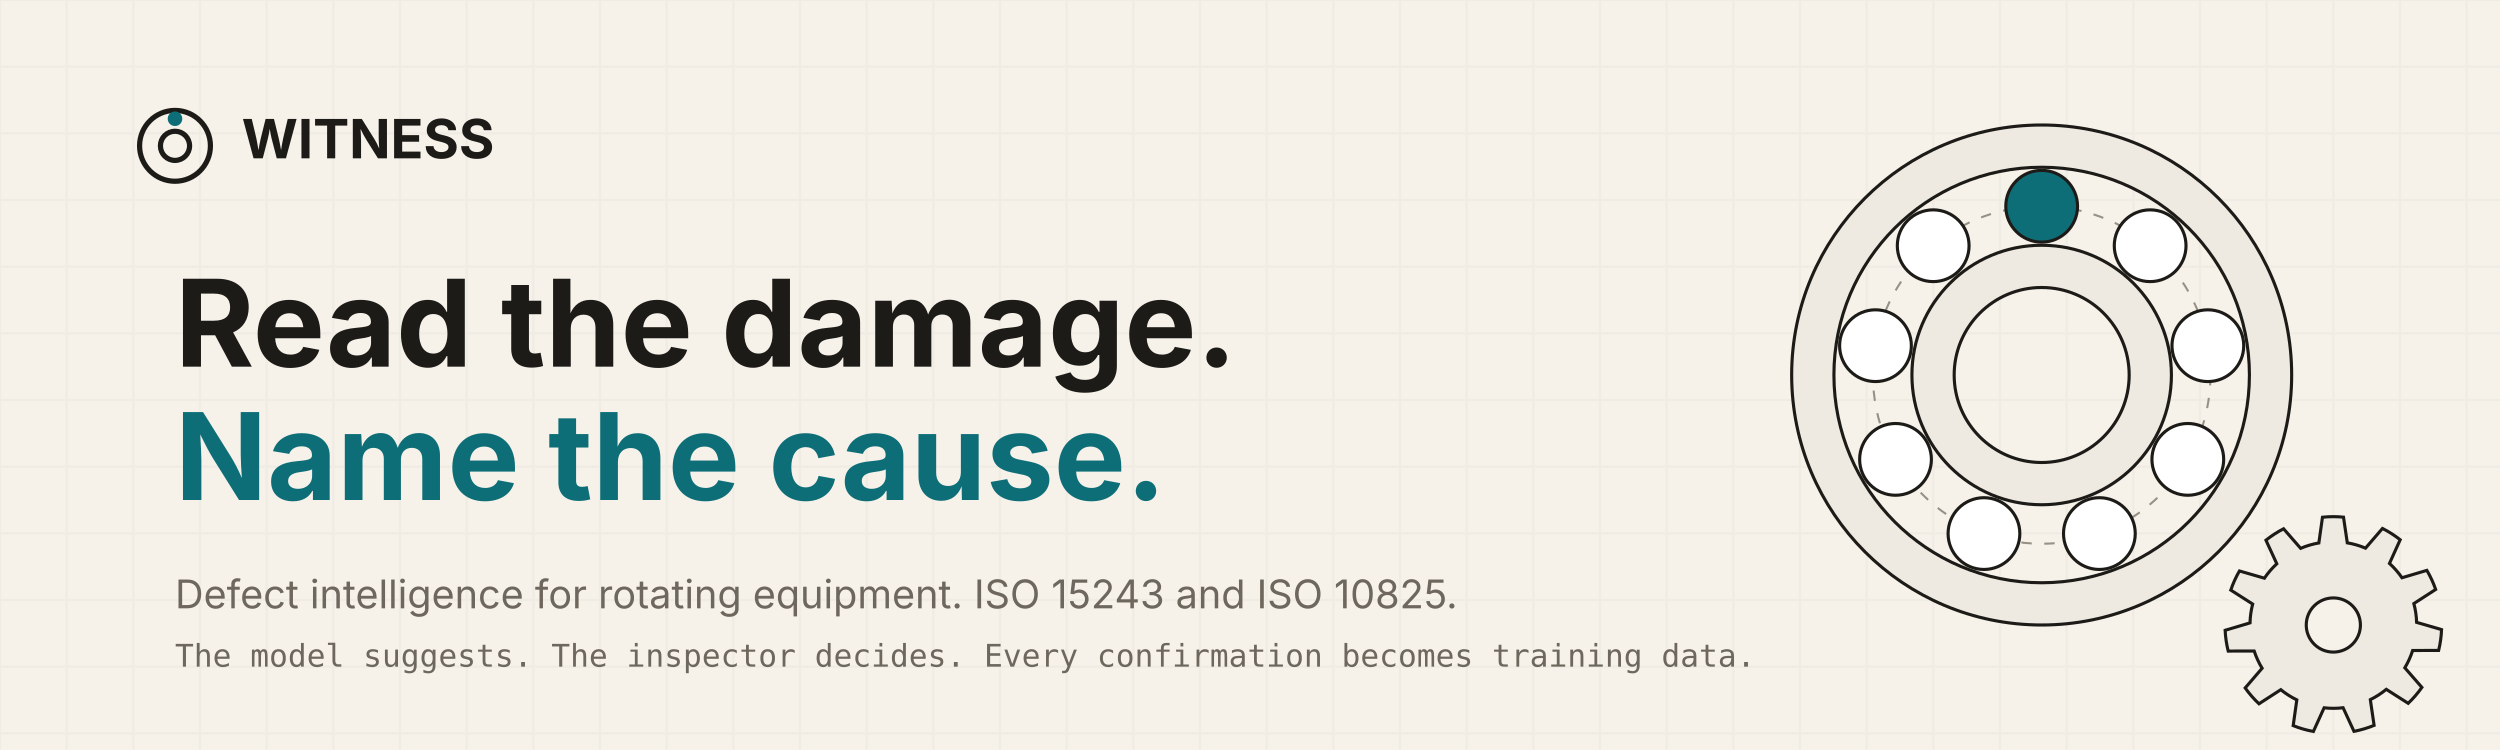
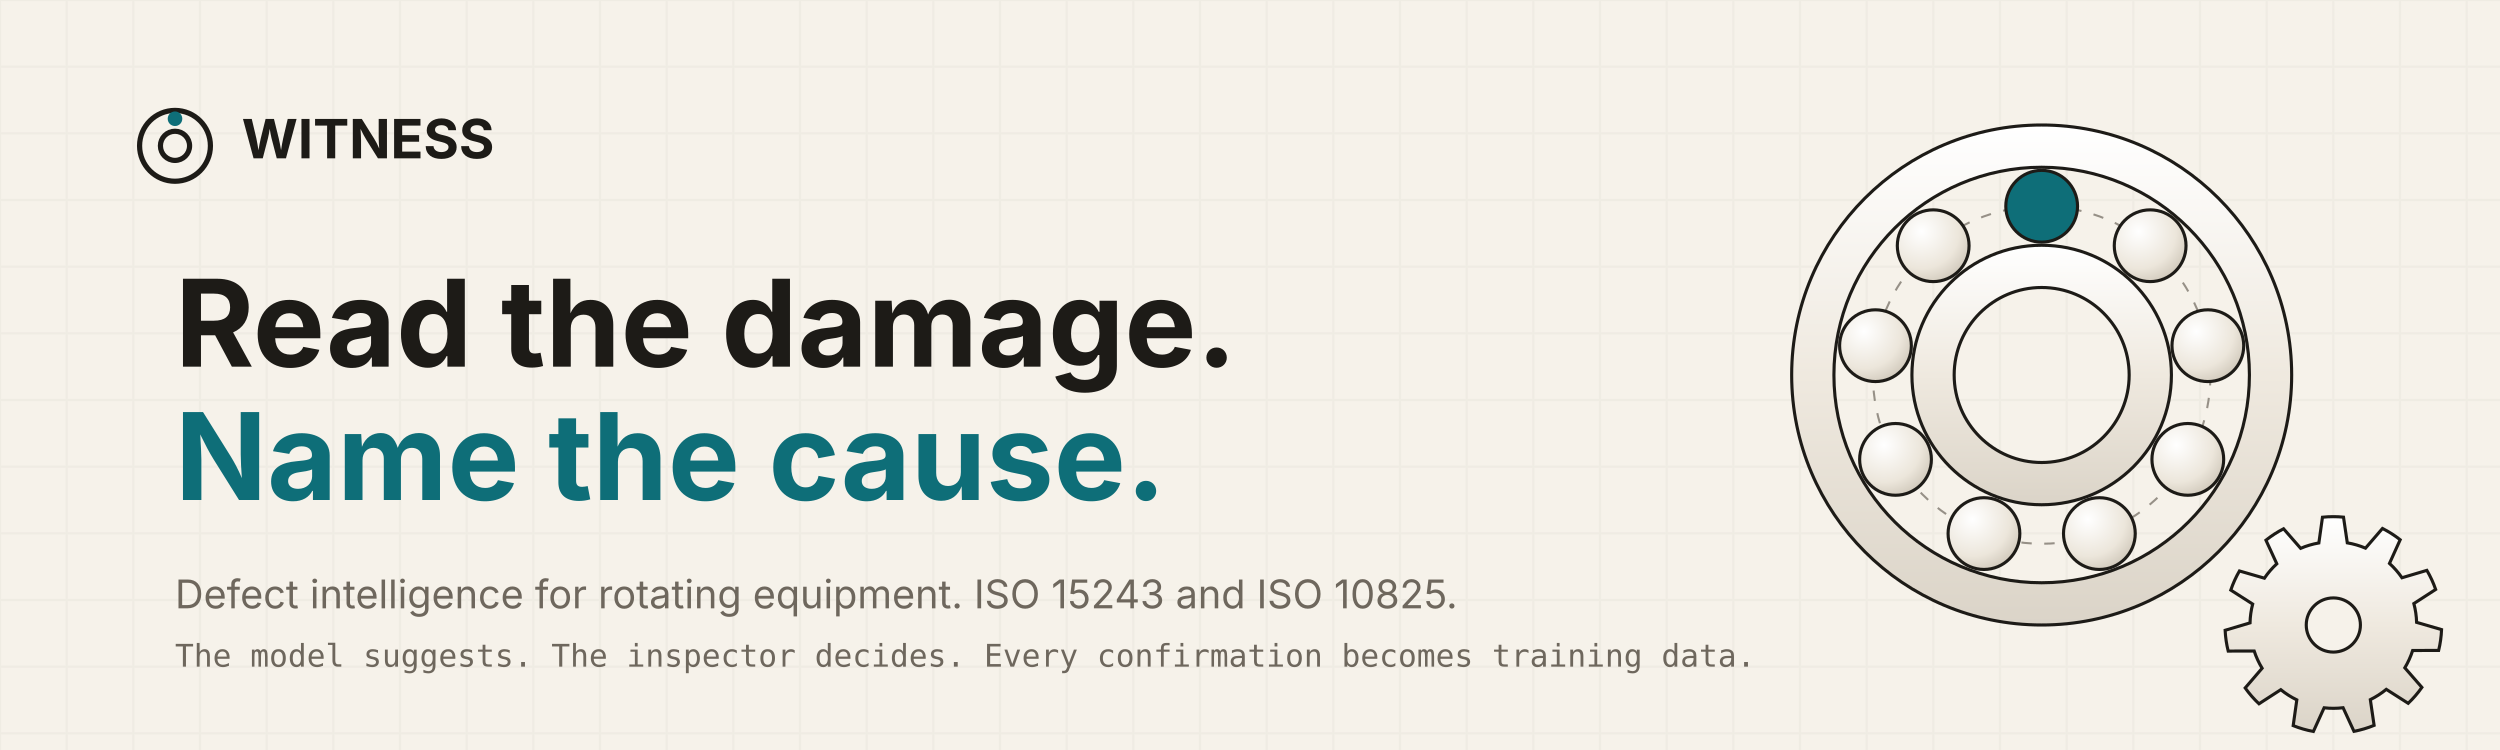
- <svg xmlns="http://www.w3.org/2000/svg" viewBox="0 0 1200 360" width="1200" height="360" role="img" aria-label="Witness — read the damage, name the cause. Defect intelligence for rotating equipment.">
+ <svg xmlns="http://www.w3.org/2000/svg" viewBox="0 0 1200 360" width="1200" height="360" role="img" aria-label="Witness, read the damage, name the cause. Defect intelligence for rotating equipment.">
+   <defs>
+     <linearGradient id="steel" x1="0" y1="0" x2="0" y2="1">
+       <stop offset="0" stop-color="#ffffff" />
+       <stop offset="0.5" stop-color="#efe9df" />
+       <stop offset="1" stop-color="#dbd4c8" />
+     </linearGradient>
+     <radialGradient id="ball" cx="0.34" cy="0.3" r="0.8">
+       <stop offset="0" stop-color="#ffffff" />
+       <stop offset="0.65" stop-color="#ece6db" />
+       <stop offset="1" stop-color="#ccc4b6" />
+     </radialGradient>
+   </defs>
  <rect x="0" y="0" width="1200" height="360" fill="#f6f2ea" />
  <g opacity="0.05" stroke="#6e675d" stroke-width="1">
    <line x1="0" y1="0" x2="0" y2="360" />
    <line x1="32" y1="0" x2="32" y2="360" />
    <line x1="64" y1="0" x2="64" y2="360" />
    <line x1="96" y1="0" x2="96" y2="360" />
    <line x1="128" y1="0" x2="128" y2="360" />
    <line x1="160" y1="0" x2="160" y2="360" />
    <line x1="192" y1="0" x2="192" y2="360" />
    <line x1="224" y1="0" x2="224" y2="360" />
    <line x1="256" y1="0" x2="256" y2="360" />
    <line x1="288" y1="0" x2="288" y2="360" />
    <line x1="320" y1="0" x2="320" y2="360" />
    <line x1="352" y1="0" x2="352" y2="360" />
    <line x1="384" y1="0" x2="384" y2="360" />
    <line x1="416" y1="0" x2="416" y2="360" />
    <line x1="448" y1="0" x2="448" y2="360" />
    <line x1="480" y1="0" x2="480" y2="360" />
    <line x1="512" y1="0" x2="512" y2="360" />
    <line x1="544" y1="0" x2="544" y2="360" />
    <line x1="576" y1="0" x2="576" y2="360" />
    <line x1="608" y1="0" x2="608" y2="360" />
    <line x1="640" y1="0" x2="640" y2="360" />
    <line x1="672" y1="0" x2="672" y2="360" />
    <line x1="704" y1="0" x2="704" y2="360" />
    <line x1="736" y1="0" x2="736" y2="360" />
    <line x1="768" y1="0" x2="768" y2="360" />
    <line x1="800" y1="0" x2="800" y2="360" />
    <line x1="832" y1="0" x2="832" y2="360" />
    <line x1="864" y1="0" x2="864" y2="360" />
    <line x1="896" y1="0" x2="896" y2="360" />
    <line x1="928" y1="0" x2="928" y2="360" />
    <line x1="960" y1="0" x2="960" y2="360" />
    <line x1="992" y1="0" x2="992" y2="360" />
    <line x1="1024" y1="0" x2="1024" y2="360" />
    <line x1="1056" y1="0" x2="1056" y2="360" />
    <line x1="1088" y1="0" x2="1088" y2="360" />
    <line x1="1120" y1="0" x2="1120" y2="360" />
    <line x1="1152" y1="0" x2="1152" y2="360" />
    <line x1="1184" y1="0" x2="1184" y2="360" />
    <line x1="0" y1="0" x2="1200" y2="0" />
    <line x1="0" y1="32" x2="1200" y2="32" />
    <line x1="0" y1="64" x2="1200" y2="64" />
    <line x1="0" y1="96" x2="1200" y2="96" />
    <line x1="0" y1="128" x2="1200" y2="128" />
    <line x1="0" y1="160" x2="1200" y2="160" />
    <line x1="0" y1="192" x2="1200" y2="192" />
    <line x1="0" y1="224" x2="1200" y2="224" />
    <line x1="0" y1="256" x2="1200" y2="256" />
    <line x1="0" y1="288" x2="1200" y2="288" />
    <line x1="0" y1="320" x2="1200" y2="320" />
    <line x1="0" y1="352" x2="1200" y2="352" />
  </g>
  <g transform="translate(84,70)">
    <circle cx="0" cy="0" r="17" fill="none" stroke="#1d1b17" stroke-width="2.5" />
    <circle cx="0" cy="0" r="7" fill="none" stroke="#1d1b17" stroke-width="2.5" />
    <circle cx="0" cy="-13" r="3.5" fill="#0e6e78" />
  </g>
  <text x="116" y="76" font-size="26" fill="#1d1b17" font-family="ui-sans-serif, system-ui, -apple-system, Segoe UI, sans-serif" text-anchor="start" font-weight="700">WITNESS</text>
  <text x="84" y="176" font-size="58" fill="#1d1b17" font-family="ui-sans-serif, system-ui, -apple-system, Segoe UI, sans-serif" text-anchor="start" font-weight="700">Read the damage.</text>
  <text x="84" y="240" font-size="58" fill="#0e6e78" font-family="ui-sans-serif, system-ui, -apple-system, Segoe UI, sans-serif" text-anchor="start" font-weight="700">Name the cause.</text>
  <text x="84" y="292" font-size="19" fill="#6e675d" font-family="ui-sans-serif, system-ui, -apple-system, Segoe UI, sans-serif" text-anchor="start" font-weight="400">Defect intelligence for rotating equipment. ISO 15243 and ISO 10825.</text>
  <text x="84" y="320" font-size="15" fill="#6e675d" font-family="ui-monospace, SFMono-Regular, Menlo, monospace" text-anchor="start" font-weight="400">The model suggests. The inspector decides. Every confirmation becomes training data.</text>
-   <path d="M 860 180 a 120 120 0 1 0 240 0 a 120 120 0 1 0 -240 0 Z M 880.28 180 a 99.72 99.72 0 1 0 199.44 0 a 99.72 99.72 0 1 0 -199.44 0 Z" fill-rule="evenodd" fill="#eeeae1" stroke="#1d1b17" stroke-width="1.5" />
-   <path d="M 917.72 180 a 62.28 62.28 0 1 0 124.56 0 a 62.28 62.28 0 1 0 -124.56 0 Z M 938 180 a 42 42 0 1 0 84 0 a 42 42 0 1 0 -84 0 Z" fill-rule="evenodd" fill="#eeeae1" stroke="#1d1b17" stroke-width="1.5" />
+   <path d="M 860 180 a 120 120 0 1 0 240 0 a 120 120 0 1 0 -240 0 Z M 880.28 180 a 99.72 99.72 0 1 0 199.44 0 a 99.72 99.72 0 1 0 -199.44 0 Z" fill-rule="evenodd" fill="url(#steel)" stroke="#1d1b17" stroke-width="1.5" />
+   <path d="M 917.72 180 a 62.28 62.28 0 1 0 124.56 0 a 62.28 62.28 0 1 0 -124.56 0 Z M 938 180 a 42 42 0 1 0 84 0 a 42 42 0 1 0 -84 0 Z" fill-rule="evenodd" fill="url(#steel)" stroke="#1d1b17" stroke-width="1.5" />
  <circle cx="980" cy="180" r="81" fill="none" stroke="#6e675d" stroke-width="1" stroke-dasharray="5 6" opacity="0.7" />
  <circle cx="980.00" cy="99.00" r="17.22" fill="#0e6e78" stroke="#1d1b17" stroke-width="1.5" />
-   <circle cx="1032.07" cy="117.95" r="17.22" fill="#ffffff" stroke="#1d1b17" stroke-width="1.5" />
-   <circle cx="1059.77" cy="165.93" r="17.22" fill="#ffffff" stroke="#1d1b17" stroke-width="1.5" />
-   <circle cx="1050.15" cy="220.50" r="17.22" fill="#ffffff" stroke="#1d1b17" stroke-width="1.5" />
-   <circle cx="1007.70" cy="256.12" r="17.22" fill="#ffffff" stroke="#1d1b17" stroke-width="1.5" />
-   <circle cx="952.30" cy="256.12" r="17.22" fill="#ffffff" stroke="#1d1b17" stroke-width="1.5" />
-   <circle cx="909.85" cy="220.50" r="17.22" fill="#ffffff" stroke="#1d1b17" stroke-width="1.5" />
-   <circle cx="900.23" cy="165.93" r="17.22" fill="#ffffff" stroke="#1d1b17" stroke-width="1.5" />
-   <circle cx="927.93" cy="117.95" r="17.22" fill="#ffffff" stroke="#1d1b17" stroke-width="1.5" />
-   <path d="M 1159.98 298.73 L 1171.95 302.21 A 52 52 0 0 1 1170.55 312.2 L 1158.08 312.24 A 40 40 0 0 1 1154.32 320.55 L 1162.51 329.95 A 52 52 0 0 1 1155.93 337.59 L 1145.42 330.89 A 40 40 0 0 1 1137.76 335.84 L 1139.57 348.18 A 52 52 0 0 1 1129.91 351.05 L 1124.69 339.72 A 40 40 0 0 1 1115.57 339.75 L 1110.42 351.11 A 52 52 0 0 1 1100.73 348.3 L 1102.47 335.95 A 40 40 0 0 1 1094.78 331.05 L 1084.31 337.82 A 52 52 0 0 1 1077.68 330.22 L 1085.81 320.76 A 40 40 0 0 1 1082 312.48 L 1069.53 312.52 A 52 52 0 0 1 1068.06 302.54 L 1080.01 298.98 A 40 40 0 0 1 1081.28 289.95 L 1070.77 283.24 A 52 52 0 0 1 1074.93 274.06 L 1086.91 277.53 A 40 40 0 0 1 1092.86 270.62 L 1087.65 259.29 A 52 52 0 0 1 1096.11 253.81 L 1104.31 263.2 A 40 40 0 0 1 1113.05 260.61 L 1114.79 248.26 A 52 52 0 0 1 1124.88 248.23 L 1126.7 260.56 A 40 40 0 0 1 1135.45 263.11 L 1143.59 253.66 A 52 52 0 0 1 1152.09 259.08 L 1146.95 270.44 A 40 40 0 0 1 1152.95 277.32 L 1164.9 273.77 A 52 52 0 0 1 1169.12 282.93 L 1158.65 289.71 A 40 40 0 0 1 1159.98 298.73 Z" fill="#eeeae1" stroke="#1d1b17" stroke-width="1.5" />
+   <circle cx="1032.07" cy="117.95" r="17.22" fill="url(#ball)" stroke="#1d1b17" stroke-width="1.5" />
+   <circle cx="1059.77" cy="165.93" r="17.22" fill="url(#ball)" stroke="#1d1b17" stroke-width="1.5" />
+   <circle cx="1050.15" cy="220.50" r="17.22" fill="url(#ball)" stroke="#1d1b17" stroke-width="1.5" />
+   <circle cx="1007.70" cy="256.12" r="17.22" fill="url(#ball)" stroke="#1d1b17" stroke-width="1.5" />
+   <circle cx="952.30" cy="256.12" r="17.22" fill="url(#ball)" stroke="#1d1b17" stroke-width="1.5" />
+   <circle cx="909.85" cy="220.50" r="17.22" fill="url(#ball)" stroke="#1d1b17" stroke-width="1.5" />
+   <circle cx="900.23" cy="165.93" r="17.22" fill="url(#ball)" stroke="#1d1b17" stroke-width="1.5" />
+   <circle cx="927.93" cy="117.95" r="17.22" fill="url(#ball)" stroke="#1d1b17" stroke-width="1.5" />
+   <path d="M 1159.98 298.73 L 1171.95 302.21 A 52 52 0 0 1 1170.55 312.2 L 1158.08 312.24 A 40 40 0 0 1 1154.32 320.55 L 1162.51 329.95 A 52 52 0 0 1 1155.93 337.59 L 1145.42 330.89 A 40 40 0 0 1 1137.76 335.84 L 1139.57 348.18 A 52 52 0 0 1 1129.91 351.05 L 1124.69 339.72 A 40 40 0 0 1 1115.57 339.75 L 1110.42 351.11 A 52 52 0 0 1 1100.73 348.3 L 1102.47 335.95 A 40 40 0 0 1 1094.78 331.05 L 1084.31 337.82 A 52 52 0 0 1 1077.68 330.22 L 1085.81 320.76 A 40 40 0 0 1 1082 312.48 L 1069.53 312.52 A 52 52 0 0 1 1068.06 302.54 L 1080.01 298.98 A 40 40 0 0 1 1081.28 289.95 L 1070.77 283.24 A 52 52 0 0 1 1074.93 274.06 L 1086.91 277.53 A 40 40 0 0 1 1092.86 270.62 L 1087.65 259.29 A 52 52 0 0 1 1096.11 253.81 L 1104.31 263.2 A 40 40 0 0 1 1113.05 260.61 L 1114.79 248.26 A 52 52 0 0 1 1124.88 248.23 L 1126.7 260.56 A 40 40 0 0 1 1135.45 263.11 L 1143.59 253.66 A 52 52 0 0 1 1152.09 259.08 L 1146.95 270.44 A 40 40 0 0 1 1152.95 277.32 L 1164.9 273.77 A 52 52 0 0 1 1169.12 282.93 L 1158.65 289.71 A 40 40 0 0 1 1159.98 298.73 Z" fill="url(#steel)" stroke="#1d1b17" stroke-width="1.5" />
  <circle cx="1120" cy="300" r="13" fill="#f6f2ea" stroke="#1d1b17" stroke-width="1.5" />
</svg>
